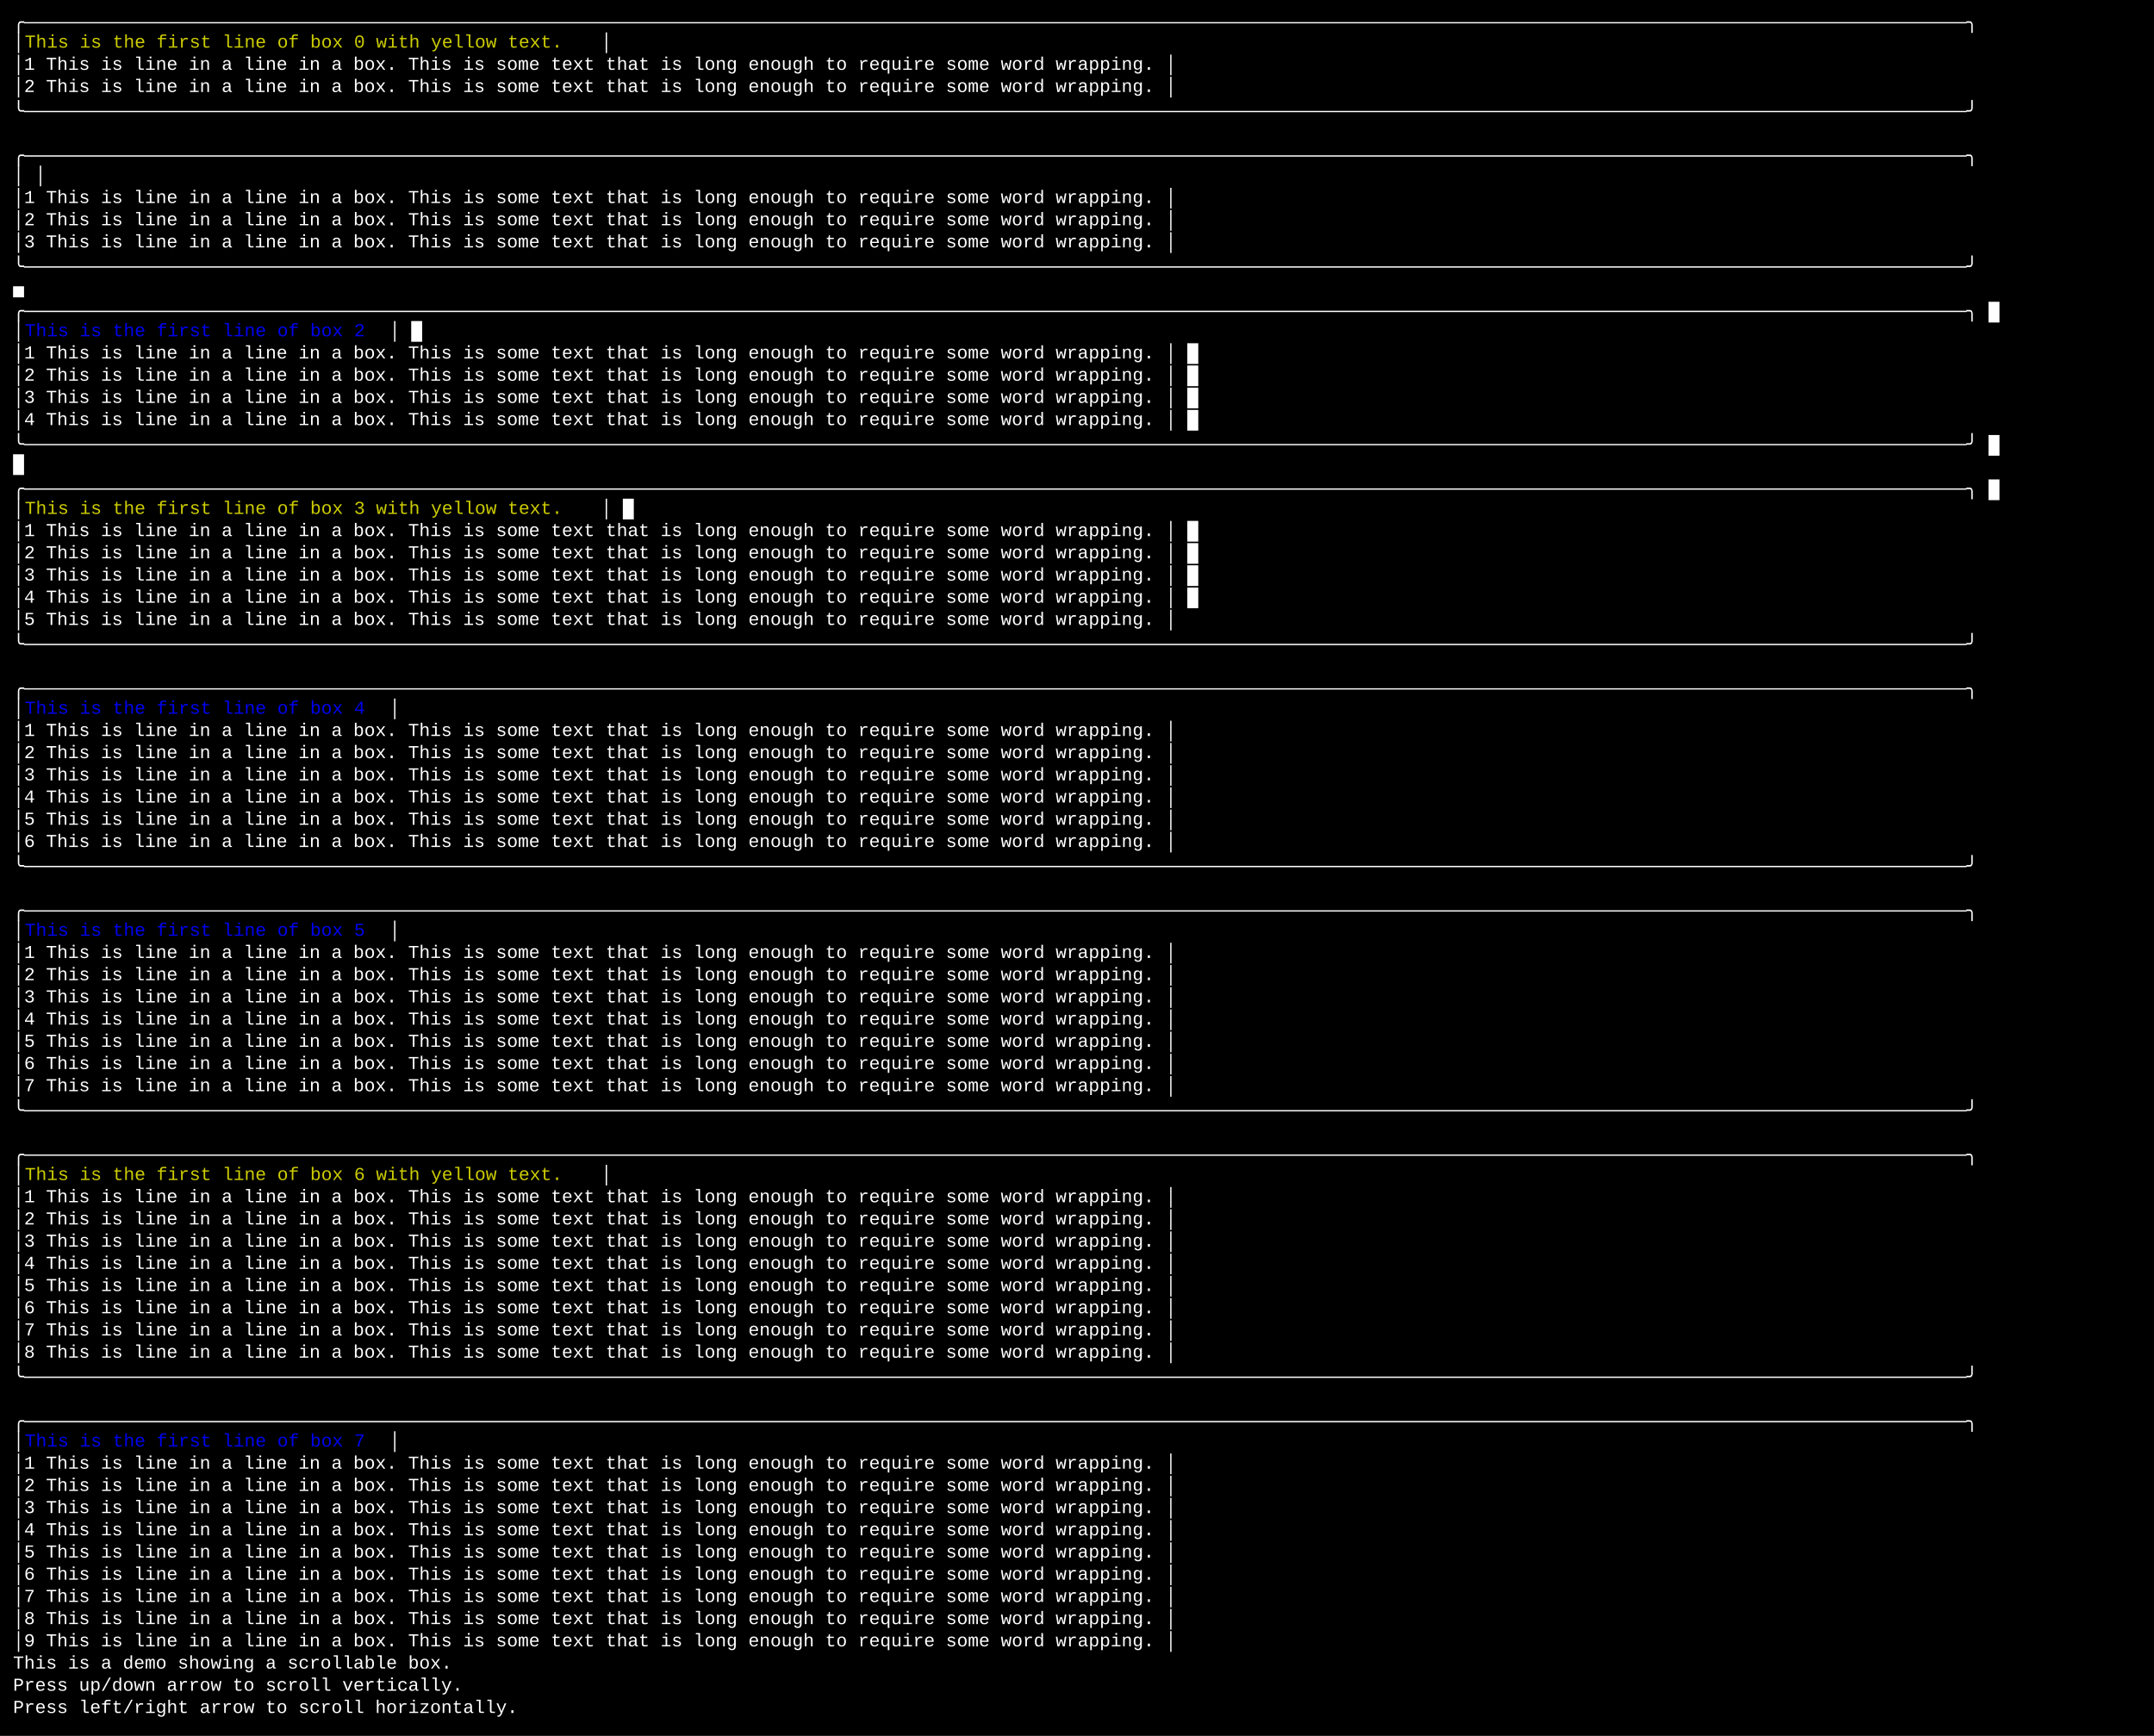
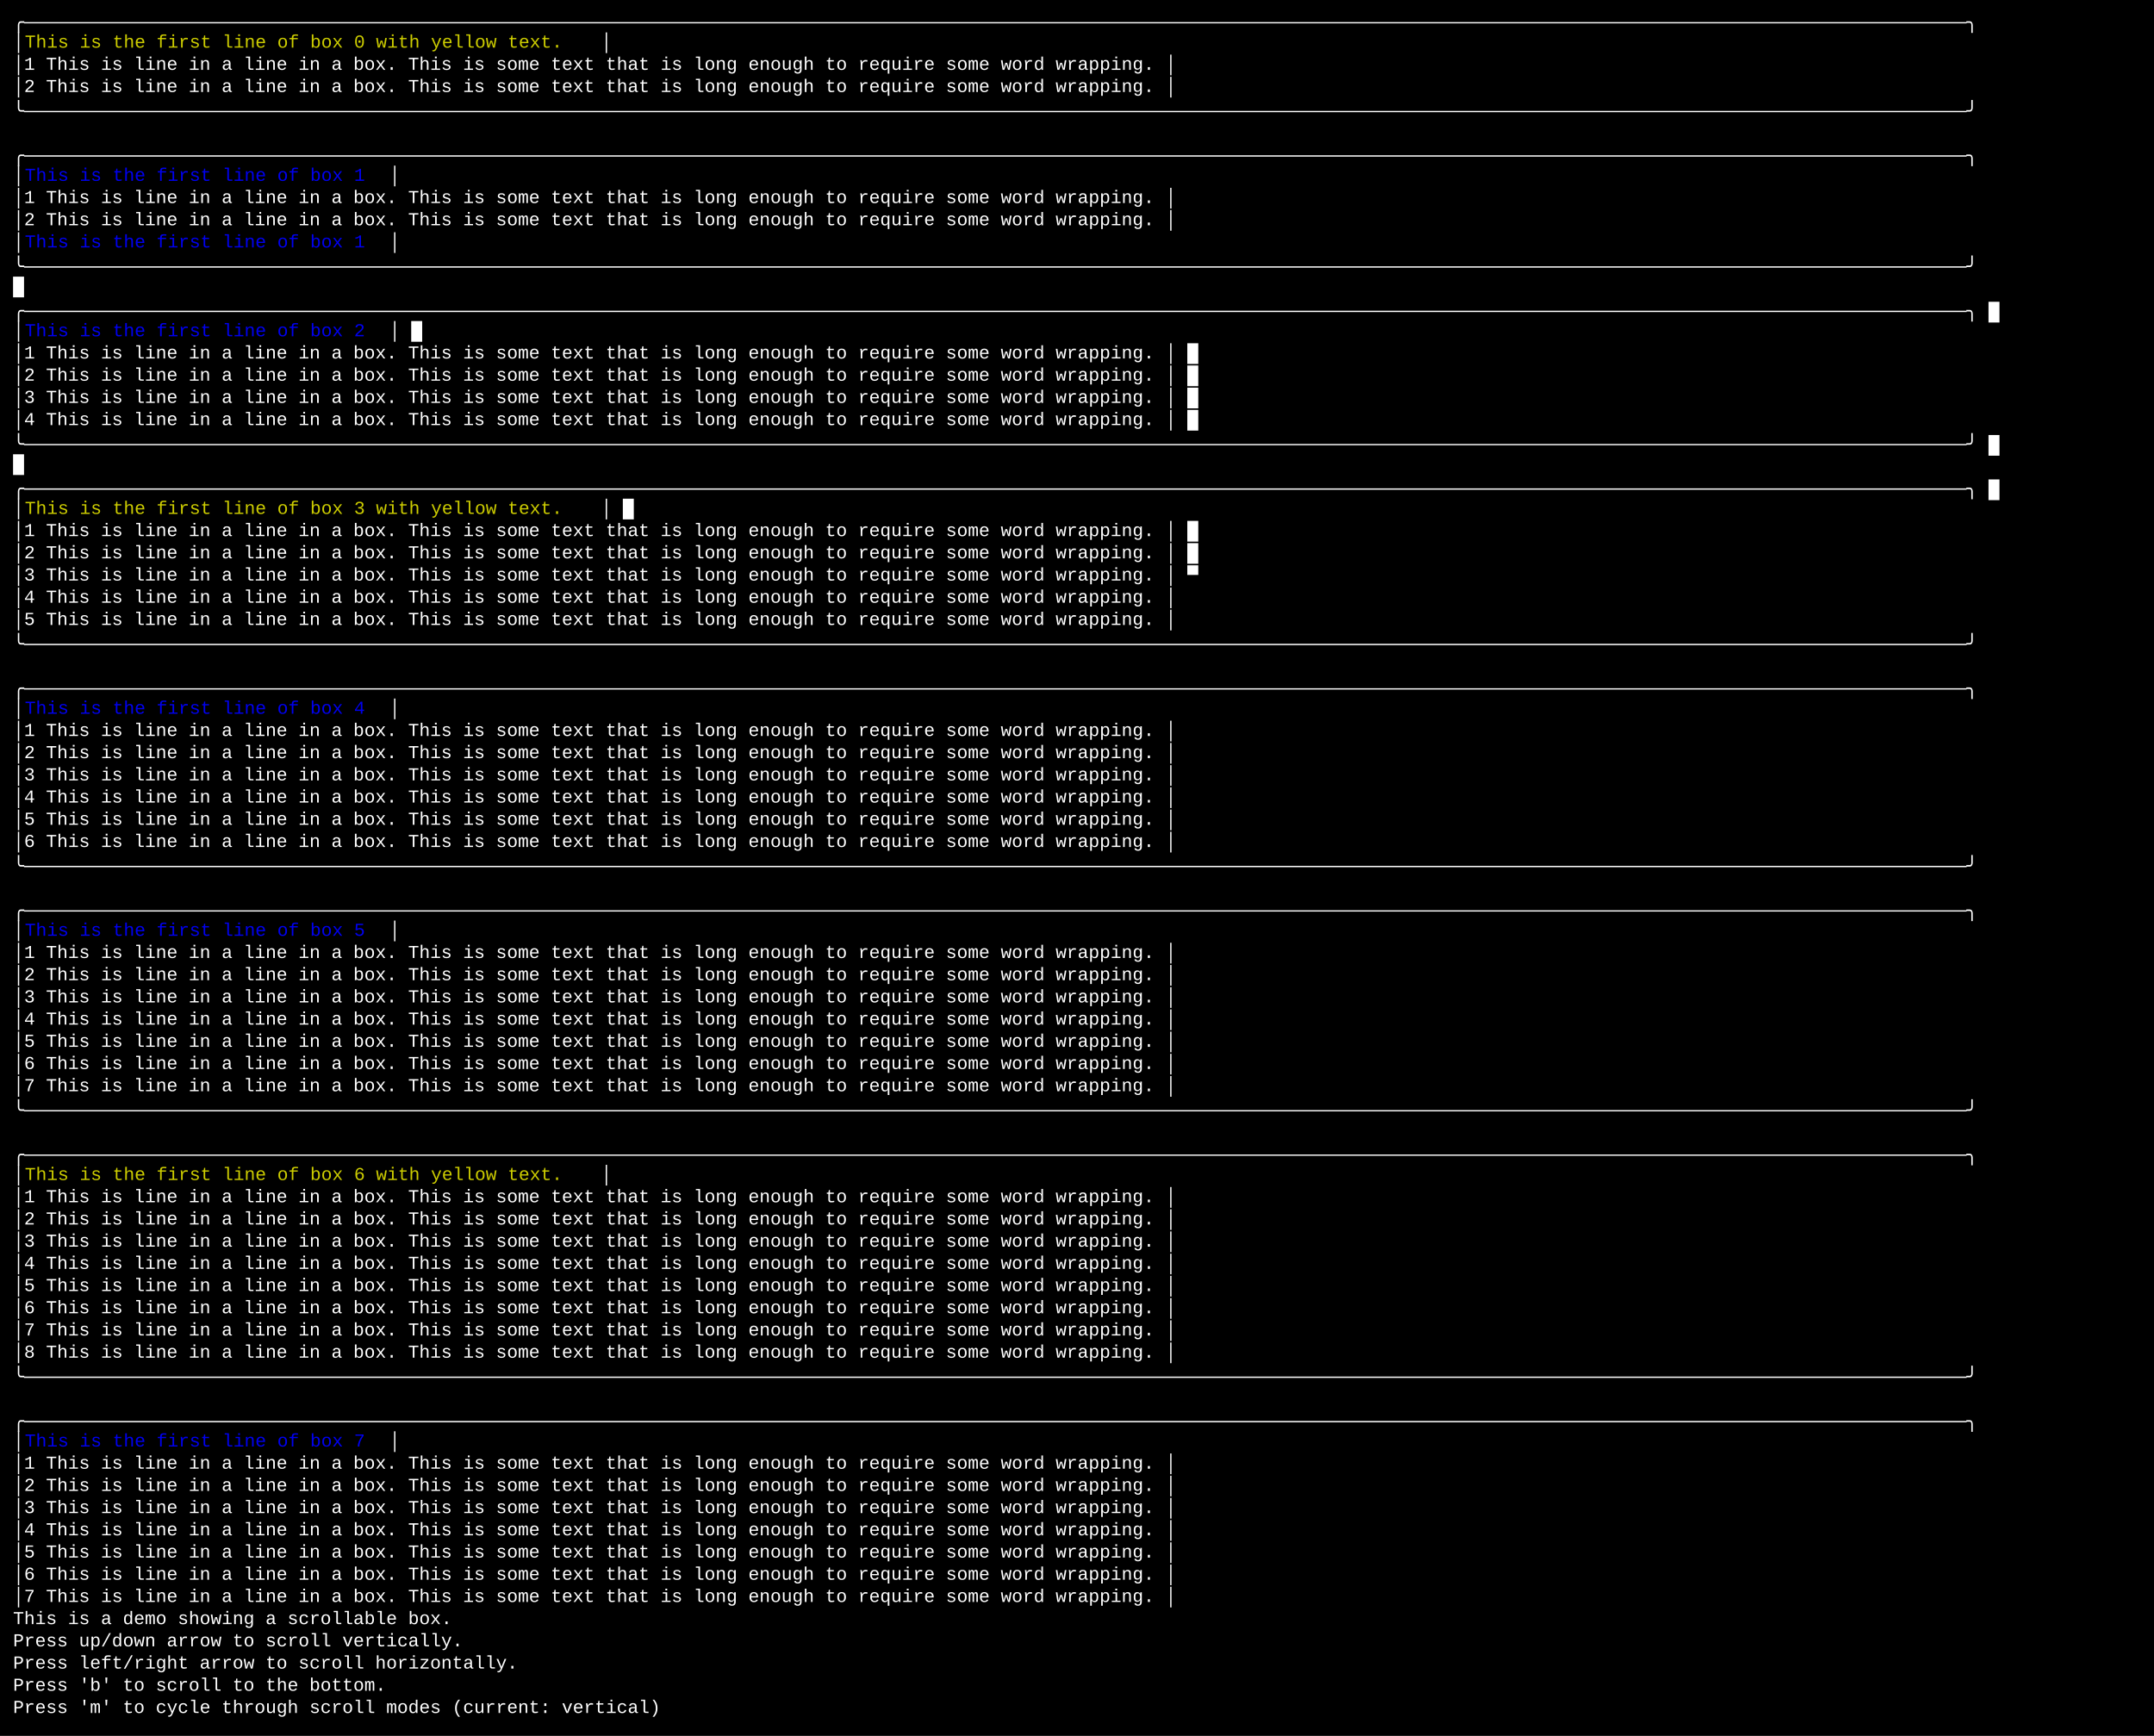
<svg xmlns="http://www.w3.org/2000/svg" width="1649" height="1329" viewBox="0 0 1649 1329">
  <style>
    text { font-family: Consolas, "Courier New", monospace; font-size: 14px; dominant-baseline: text-before-edge; white-space: pre; }
  </style>
  <rect width="1649" height="1329" fill="#000000" />
  <g transform="translate(10, 10)">
    <text x="0" y="2" fill="#ffffff" textLength="1629" lengthAdjust="spacingAndGlyphs">╭─────────────────────────────────────────────────────────────────────────────────────────────────────────────────────────────────────────────────────────────────────────────────╮  </text>
    <text x="0" y="19" fill="#ffffff" textLength="9" lengthAdjust="spacingAndGlyphs">│</text>
    <text x="9" y="19" fill="#cdcd00" textLength="441" lengthAdjust="spacingAndGlyphs">This is the first line of box 0 with yellow text.</text>
    <text x="450" y="19" fill="#ffffff" textLength="1179" lengthAdjust="spacingAndGlyphs">                                                                                                                                │  </text>
    <text x="0" y="36" fill="#ffffff" textLength="1629" lengthAdjust="spacingAndGlyphs">│1 This is line in a line in a box. This is some text that is long enough to require some word wrapping.                                                                          │  </text>
    <text x="0" y="53" fill="#ffffff" textLength="1629" lengthAdjust="spacingAndGlyphs">│2 This is line in a line in a box. This is some text that is long enough to require some word wrapping.                                                                          │  </text>
    <text x="0" y="70" fill="#ffffff" textLength="1629" lengthAdjust="spacingAndGlyphs">╰─────────────────────────────────────────────────────────────────────────────────────────────────────────────────────────────────────────────────────────────────────────────────╯  </text>
    <text x="0" y="104" fill="#ffffff" textLength="1629" lengthAdjust="spacingAndGlyphs">╭─────────────────────────────────────────────────────────────────────────────────────────────────────────────────────────────────────────────────────────────────────────────────╮  </text>
-     <text x="0" y="121" fill="#ffffff" textLength="1629" lengthAdjust="spacingAndGlyphs">│                                                                                                                                                                                 │  </text>
+     <text x="0" y="121" fill="#ffffff" textLength="9" lengthAdjust="spacingAndGlyphs">│</text>
+     <text x="9" y="121" fill="#0000ee" textLength="279" lengthAdjust="spacingAndGlyphs">This is the first line of box 1</text>
+     <text x="288" y="121" fill="#ffffff" textLength="1341" lengthAdjust="spacingAndGlyphs">                                                                                                                                                  │  </text>
    <text x="0" y="138" fill="#ffffff" textLength="1629" lengthAdjust="spacingAndGlyphs">│1 This is line in a line in a box. This is some text that is long enough to require some word wrapping.                                                                          │  </text>
    <text x="0" y="155" fill="#ffffff" textLength="1629" lengthAdjust="spacingAndGlyphs">│2 This is line in a line in a box. This is some text that is long enough to require some word wrapping.                                                                          │  </text>
-     <text x="0" y="172" fill="#ffffff" textLength="1629" lengthAdjust="spacingAndGlyphs">│3 This is line in a line in a box. This is some text that is long enough to require some word wrapping.                                                                          │  </text>
+     <text x="0" y="172" fill="#ffffff" textLength="9" lengthAdjust="spacingAndGlyphs">│</text>
+     <text x="9" y="172" fill="#0000ee" textLength="279" lengthAdjust="spacingAndGlyphs">This is the first line of box 1</text>
+     <text x="288" y="172" fill="#ffffff" textLength="1341" lengthAdjust="spacingAndGlyphs">                                                                                                                                                  │  </text>
    <text x="0" y="189" fill="#ffffff" textLength="1629" lengthAdjust="spacingAndGlyphs">╰─────────────────────────────────────────────────────────────────────────────────────────────────────────────────────────────────────────────────────────────────────────────────╯  </text>
-     <text x="0" y="206" fill="#ffffff" textLength="1629" lengthAdjust="spacingAndGlyphs">                                                                                                                                                                                    ▄</text>
+     <text x="0" y="206" fill="#ffffff" textLength="1629" lengthAdjust="spacingAndGlyphs">                                                                                                                                                                                    █</text>
    <text x="0" y="223" fill="#ffffff" textLength="1629" lengthAdjust="spacingAndGlyphs">╭─────────────────────────────────────────────────────────────────────────────────────────────────────────────────────────────────────────────────────────────────────────────────╮ █</text>
    <text x="0" y="240" fill="#ffffff" textLength="9" lengthAdjust="spacingAndGlyphs">│</text>
    <text x="9" y="240" fill="#0000ee" textLength="279" lengthAdjust="spacingAndGlyphs">This is the first line of box 2</text>
    <text x="288" y="240" fill="#ffffff" textLength="1341" lengthAdjust="spacingAndGlyphs">                                                                                                                                                  │ █</text>
    <text x="0" y="257" fill="#ffffff" textLength="1629" lengthAdjust="spacingAndGlyphs">│1 This is line in a line in a box. This is some text that is long enough to require some word wrapping.                                                                          │ █</text>
    <text x="0" y="274" fill="#ffffff" textLength="1629" lengthAdjust="spacingAndGlyphs">│2 This is line in a line in a box. This is some text that is long enough to require some word wrapping.                                                                          │ █</text>
    <text x="0" y="291" fill="#ffffff" textLength="1629" lengthAdjust="spacingAndGlyphs">│3 This is line in a line in a box. This is some text that is long enough to require some word wrapping.                                                                          │ █</text>
    <text x="0" y="308" fill="#ffffff" textLength="1629" lengthAdjust="spacingAndGlyphs">│4 This is line in a line in a box. This is some text that is long enough to require some word wrapping.                                                                          │ █</text>
    <text x="0" y="325" fill="#ffffff" textLength="1629" lengthAdjust="spacingAndGlyphs">╰─────────────────────────────────────────────────────────────────────────────────────────────────────────────────────────────────────────────────────────────────────────────────╯ █</text>
    <text x="0" y="342" fill="#ffffff" textLength="1629" lengthAdjust="spacingAndGlyphs">                                                                                                                                                                                    █</text>
    <text x="0" y="359" fill="#ffffff" textLength="1629" lengthAdjust="spacingAndGlyphs">╭─────────────────────────────────────────────────────────────────────────────────────────────────────────────────────────────────────────────────────────────────────────────────╮ █</text>
    <text x="0" y="376" fill="#ffffff" textLength="9" lengthAdjust="spacingAndGlyphs">│</text>
    <text x="9" y="376" fill="#cdcd00" textLength="441" lengthAdjust="spacingAndGlyphs">This is the first line of box 3 with yellow text.</text>
    <text x="450" y="376" fill="#ffffff" textLength="1179" lengthAdjust="spacingAndGlyphs">                                                                                                                                │ █</text>
    <text x="0" y="393" fill="#ffffff" textLength="1629" lengthAdjust="spacingAndGlyphs">│1 This is line in a line in a box. This is some text that is long enough to require some word wrapping.                                                                          │ █</text>
    <text x="0" y="410" fill="#ffffff" textLength="1629" lengthAdjust="spacingAndGlyphs">│2 This is line in a line in a box. This is some text that is long enough to require some word wrapping.                                                                          │ █</text>
-     <text x="0" y="427" fill="#ffffff" textLength="1629" lengthAdjust="spacingAndGlyphs">│3 This is line in a line in a box. This is some text that is long enough to require some word wrapping.                                                                          │ █</text>
-     <text x="0" y="444" fill="#ffffff" textLength="1629" lengthAdjust="spacingAndGlyphs">│4 This is line in a line in a box. This is some text that is long enough to require some word wrapping.                                                                          │ █</text>
+     <text x="0" y="427" fill="#ffffff" textLength="1629" lengthAdjust="spacingAndGlyphs">│3 This is line in a line in a box. This is some text that is long enough to require some word wrapping.                                                                          │ ▀</text>
+     <text x="0" y="444" fill="#ffffff" textLength="1629" lengthAdjust="spacingAndGlyphs">│4 This is line in a line in a box. This is some text that is long enough to require some word wrapping.                                                                          │  </text>
    <text x="0" y="461" fill="#ffffff" textLength="1629" lengthAdjust="spacingAndGlyphs">│5 This is line in a line in a box. This is some text that is long enough to require some word wrapping.                                                                          │  </text>
    <text x="0" y="478" fill="#ffffff" textLength="1629" lengthAdjust="spacingAndGlyphs">╰─────────────────────────────────────────────────────────────────────────────────────────────────────────────────────────────────────────────────────────────────────────────────╯  </text>
    <text x="0" y="512" fill="#ffffff" textLength="1629" lengthAdjust="spacingAndGlyphs">╭─────────────────────────────────────────────────────────────────────────────────────────────────────────────────────────────────────────────────────────────────────────────────╮  </text>
    <text x="0" y="529" fill="#ffffff" textLength="9" lengthAdjust="spacingAndGlyphs">│</text>
    <text x="9" y="529" fill="#0000ee" textLength="279" lengthAdjust="spacingAndGlyphs">This is the first line of box 4</text>
    <text x="288" y="529" fill="#ffffff" textLength="1341" lengthAdjust="spacingAndGlyphs">                                                                                                                                                  │  </text>
    <text x="0" y="546" fill="#ffffff" textLength="1629" lengthAdjust="spacingAndGlyphs">│1 This is line in a line in a box. This is some text that is long enough to require some word wrapping.                                                                          │  </text>
    <text x="0" y="563" fill="#ffffff" textLength="1629" lengthAdjust="spacingAndGlyphs">│2 This is line in a line in a box. This is some text that is long enough to require some word wrapping.                                                                          │  </text>
    <text x="0" y="580" fill="#ffffff" textLength="1629" lengthAdjust="spacingAndGlyphs">│3 This is line in a line in a box. This is some text that is long enough to require some word wrapping.                                                                          │  </text>
    <text x="0" y="597" fill="#ffffff" textLength="1629" lengthAdjust="spacingAndGlyphs">│4 This is line in a line in a box. This is some text that is long enough to require some word wrapping.                                                                          │  </text>
    <text x="0" y="614" fill="#ffffff" textLength="1629" lengthAdjust="spacingAndGlyphs">│5 This is line in a line in a box. This is some text that is long enough to require some word wrapping.                                                                          │  </text>
    <text x="0" y="631" fill="#ffffff" textLength="1629" lengthAdjust="spacingAndGlyphs">│6 This is line in a line in a box. This is some text that is long enough to require some word wrapping.                                                                          │  </text>
    <text x="0" y="648" fill="#ffffff" textLength="1629" lengthAdjust="spacingAndGlyphs">╰─────────────────────────────────────────────────────────────────────────────────────────────────────────────────────────────────────────────────────────────────────────────────╯  </text>
    <text x="0" y="682" fill="#ffffff" textLength="1629" lengthAdjust="spacingAndGlyphs">╭─────────────────────────────────────────────────────────────────────────────────────────────────────────────────────────────────────────────────────────────────────────────────╮  </text>
    <text x="0" y="699" fill="#ffffff" textLength="9" lengthAdjust="spacingAndGlyphs">│</text>
    <text x="9" y="699" fill="#0000ee" textLength="279" lengthAdjust="spacingAndGlyphs">This is the first line of box 5</text>
    <text x="288" y="699" fill="#ffffff" textLength="1341" lengthAdjust="spacingAndGlyphs">                                                                                                                                                  │  </text>
    <text x="0" y="716" fill="#ffffff" textLength="1629" lengthAdjust="spacingAndGlyphs">│1 This is line in a line in a box. This is some text that is long enough to require some word wrapping.                                                                          │  </text>
    <text x="0" y="733" fill="#ffffff" textLength="1629" lengthAdjust="spacingAndGlyphs">│2 This is line in a line in a box. This is some text that is long enough to require some word wrapping.                                                                          │  </text>
    <text x="0" y="750" fill="#ffffff" textLength="1629" lengthAdjust="spacingAndGlyphs">│3 This is line in a line in a box. This is some text that is long enough to require some word wrapping.                                                                          │  </text>
    <text x="0" y="767" fill="#ffffff" textLength="1629" lengthAdjust="spacingAndGlyphs">│4 This is line in a line in a box. This is some text that is long enough to require some word wrapping.                                                                          │  </text>
    <text x="0" y="784" fill="#ffffff" textLength="1629" lengthAdjust="spacingAndGlyphs">│5 This is line in a line in a box. This is some text that is long enough to require some word wrapping.                                                                          │  </text>
    <text x="0" y="801" fill="#ffffff" textLength="1629" lengthAdjust="spacingAndGlyphs">│6 This is line in a line in a box. This is some text that is long enough to require some word wrapping.                                                                          │  </text>
    <text x="0" y="818" fill="#ffffff" textLength="1629" lengthAdjust="spacingAndGlyphs">│7 This is line in a line in a box. This is some text that is long enough to require some word wrapping.                                                                          │  </text>
    <text x="0" y="835" fill="#ffffff" textLength="1629" lengthAdjust="spacingAndGlyphs">╰─────────────────────────────────────────────────────────────────────────────────────────────────────────────────────────────────────────────────────────────────────────────────╯  </text>
    <text x="0" y="869" fill="#ffffff" textLength="1629" lengthAdjust="spacingAndGlyphs">╭─────────────────────────────────────────────────────────────────────────────────────────────────────────────────────────────────────────────────────────────────────────────────╮  </text>
    <text x="0" y="886" fill="#ffffff" textLength="9" lengthAdjust="spacingAndGlyphs">│</text>
    <text x="9" y="886" fill="#cdcd00" textLength="441" lengthAdjust="spacingAndGlyphs">This is the first line of box 6 with yellow text.</text>
    <text x="450" y="886" fill="#ffffff" textLength="1179" lengthAdjust="spacingAndGlyphs">                                                                                                                                │  </text>
    <text x="0" y="903" fill="#ffffff" textLength="1629" lengthAdjust="spacingAndGlyphs">│1 This is line in a line in a box. This is some text that is long enough to require some word wrapping.                                                                          │  </text>
    <text x="0" y="920" fill="#ffffff" textLength="1629" lengthAdjust="spacingAndGlyphs">│2 This is line in a line in a box. This is some text that is long enough to require some word wrapping.                                                                          │  </text>
    <text x="0" y="937" fill="#ffffff" textLength="1629" lengthAdjust="spacingAndGlyphs">│3 This is line in a line in a box. This is some text that is long enough to require some word wrapping.                                                                          │  </text>
    <text x="0" y="954" fill="#ffffff" textLength="1629" lengthAdjust="spacingAndGlyphs">│4 This is line in a line in a box. This is some text that is long enough to require some word wrapping.                                                                          │  </text>
    <text x="0" y="971" fill="#ffffff" textLength="1629" lengthAdjust="spacingAndGlyphs">│5 This is line in a line in a box. This is some text that is long enough to require some word wrapping.                                                                          │  </text>
    <text x="0" y="988" fill="#ffffff" textLength="1629" lengthAdjust="spacingAndGlyphs">│6 This is line in a line in a box. This is some text that is long enough to require some word wrapping.                                                                          │  </text>
    <text x="0" y="1005" fill="#ffffff" textLength="1629" lengthAdjust="spacingAndGlyphs">│7 This is line in a line in a box. This is some text that is long enough to require some word wrapping.                                                                          │  </text>
    <text x="0" y="1022" fill="#ffffff" textLength="1629" lengthAdjust="spacingAndGlyphs">│8 This is line in a line in a box. This is some text that is long enough to require some word wrapping.                                                                          │  </text>
    <text x="0" y="1039" fill="#ffffff" textLength="1629" lengthAdjust="spacingAndGlyphs">╰─────────────────────────────────────────────────────────────────────────────────────────────────────────────────────────────────────────────────────────────────────────────────╯  </text>
    <text x="0" y="1073" fill="#ffffff" textLength="1629" lengthAdjust="spacingAndGlyphs">╭─────────────────────────────────────────────────────────────────────────────────────────────────────────────────────────────────────────────────────────────────────────────────╮  </text>
    <text x="0" y="1090" fill="#ffffff" textLength="9" lengthAdjust="spacingAndGlyphs">│</text>
    <text x="9" y="1090" fill="#0000ee" textLength="279" lengthAdjust="spacingAndGlyphs">This is the first line of box 7</text>
    <text x="288" y="1090" fill="#ffffff" textLength="1341" lengthAdjust="spacingAndGlyphs">                                                                                                                                                  │  </text>
    <text x="0" y="1107" fill="#ffffff" textLength="1629" lengthAdjust="spacingAndGlyphs">│1 This is line in a line in a box. This is some text that is long enough to require some word wrapping.                                                                          │  </text>
    <text x="0" y="1124" fill="#ffffff" textLength="1629" lengthAdjust="spacingAndGlyphs">│2 This is line in a line in a box. This is some text that is long enough to require some word wrapping.                                                                          │  </text>
    <text x="0" y="1141" fill="#ffffff" textLength="1629" lengthAdjust="spacingAndGlyphs">│3 This is line in a line in a box. This is some text that is long enough to require some word wrapping.                                                                          │  </text>
    <text x="0" y="1158" fill="#ffffff" textLength="1629" lengthAdjust="spacingAndGlyphs">│4 This is line in a line in a box. This is some text that is long enough to require some word wrapping.                                                                          │  </text>
    <text x="0" y="1175" fill="#ffffff" textLength="1629" lengthAdjust="spacingAndGlyphs">│5 This is line in a line in a box. This is some text that is long enough to require some word wrapping.                                                                          │  </text>
    <text x="0" y="1192" fill="#ffffff" textLength="1629" lengthAdjust="spacingAndGlyphs">│6 This is line in a line in a box. This is some text that is long enough to require some word wrapping.                                                                          │  </text>
    <text x="0" y="1209" fill="#ffffff" textLength="1629" lengthAdjust="spacingAndGlyphs">│7 This is line in a line in a box. This is some text that is long enough to require some word wrapping.                                                                          │  </text>
-     <text x="0" y="1226" fill="#ffffff" textLength="1629" lengthAdjust="spacingAndGlyphs">│8 This is line in a line in a box. This is some text that is long enough to require some word wrapping.                                                                          │  </text>
-     <text x="0" y="1243" fill="#ffffff" textLength="1629" lengthAdjust="spacingAndGlyphs">│9 This is line in a line in a box. This is some text that is long enough to require some word wrapping.                                                                          │  </text>
-     <text x="0" y="1260" fill="#ffffff" textLength="1629" lengthAdjust="spacingAndGlyphs">This is a demo showing a scrollable box.                                                                                                                                             </text>
-     <text x="0" y="1277" fill="#ffffff" textLength="1629" lengthAdjust="spacingAndGlyphs">Press up/down arrow to scroll vertically.                                                                                                                                            </text>
-     <text x="0" y="1294" fill="#ffffff" textLength="1629" lengthAdjust="spacingAndGlyphs">Press left/right arrow to scroll horizontally.                                                                                                                                       </text>
+     <text x="0" y="1226" fill="#ffffff" textLength="1629" lengthAdjust="spacingAndGlyphs">This is a demo showing a scrollable box.                                                                                                                                             </text>
+     <text x="0" y="1243" fill="#ffffff" textLength="1629" lengthAdjust="spacingAndGlyphs">Press up/down arrow to scroll vertically.                                                                                                                                            </text>
+     <text x="0" y="1260" fill="#ffffff" textLength="1629" lengthAdjust="spacingAndGlyphs">Press left/right arrow to scroll horizontally.                                                                                                                                       </text>
+     <text x="0" y="1277" fill="#ffffff" textLength="1629" lengthAdjust="spacingAndGlyphs">Press 'b' to scroll to the bottom.                                                                                                                                                   </text>
+     <text x="0" y="1294" fill="#ffffff" textLength="1629" lengthAdjust="spacingAndGlyphs">Press 'm' to cycle through scroll modes (current: vertical)                                                                                                                          </text>
  </g>
</svg>
